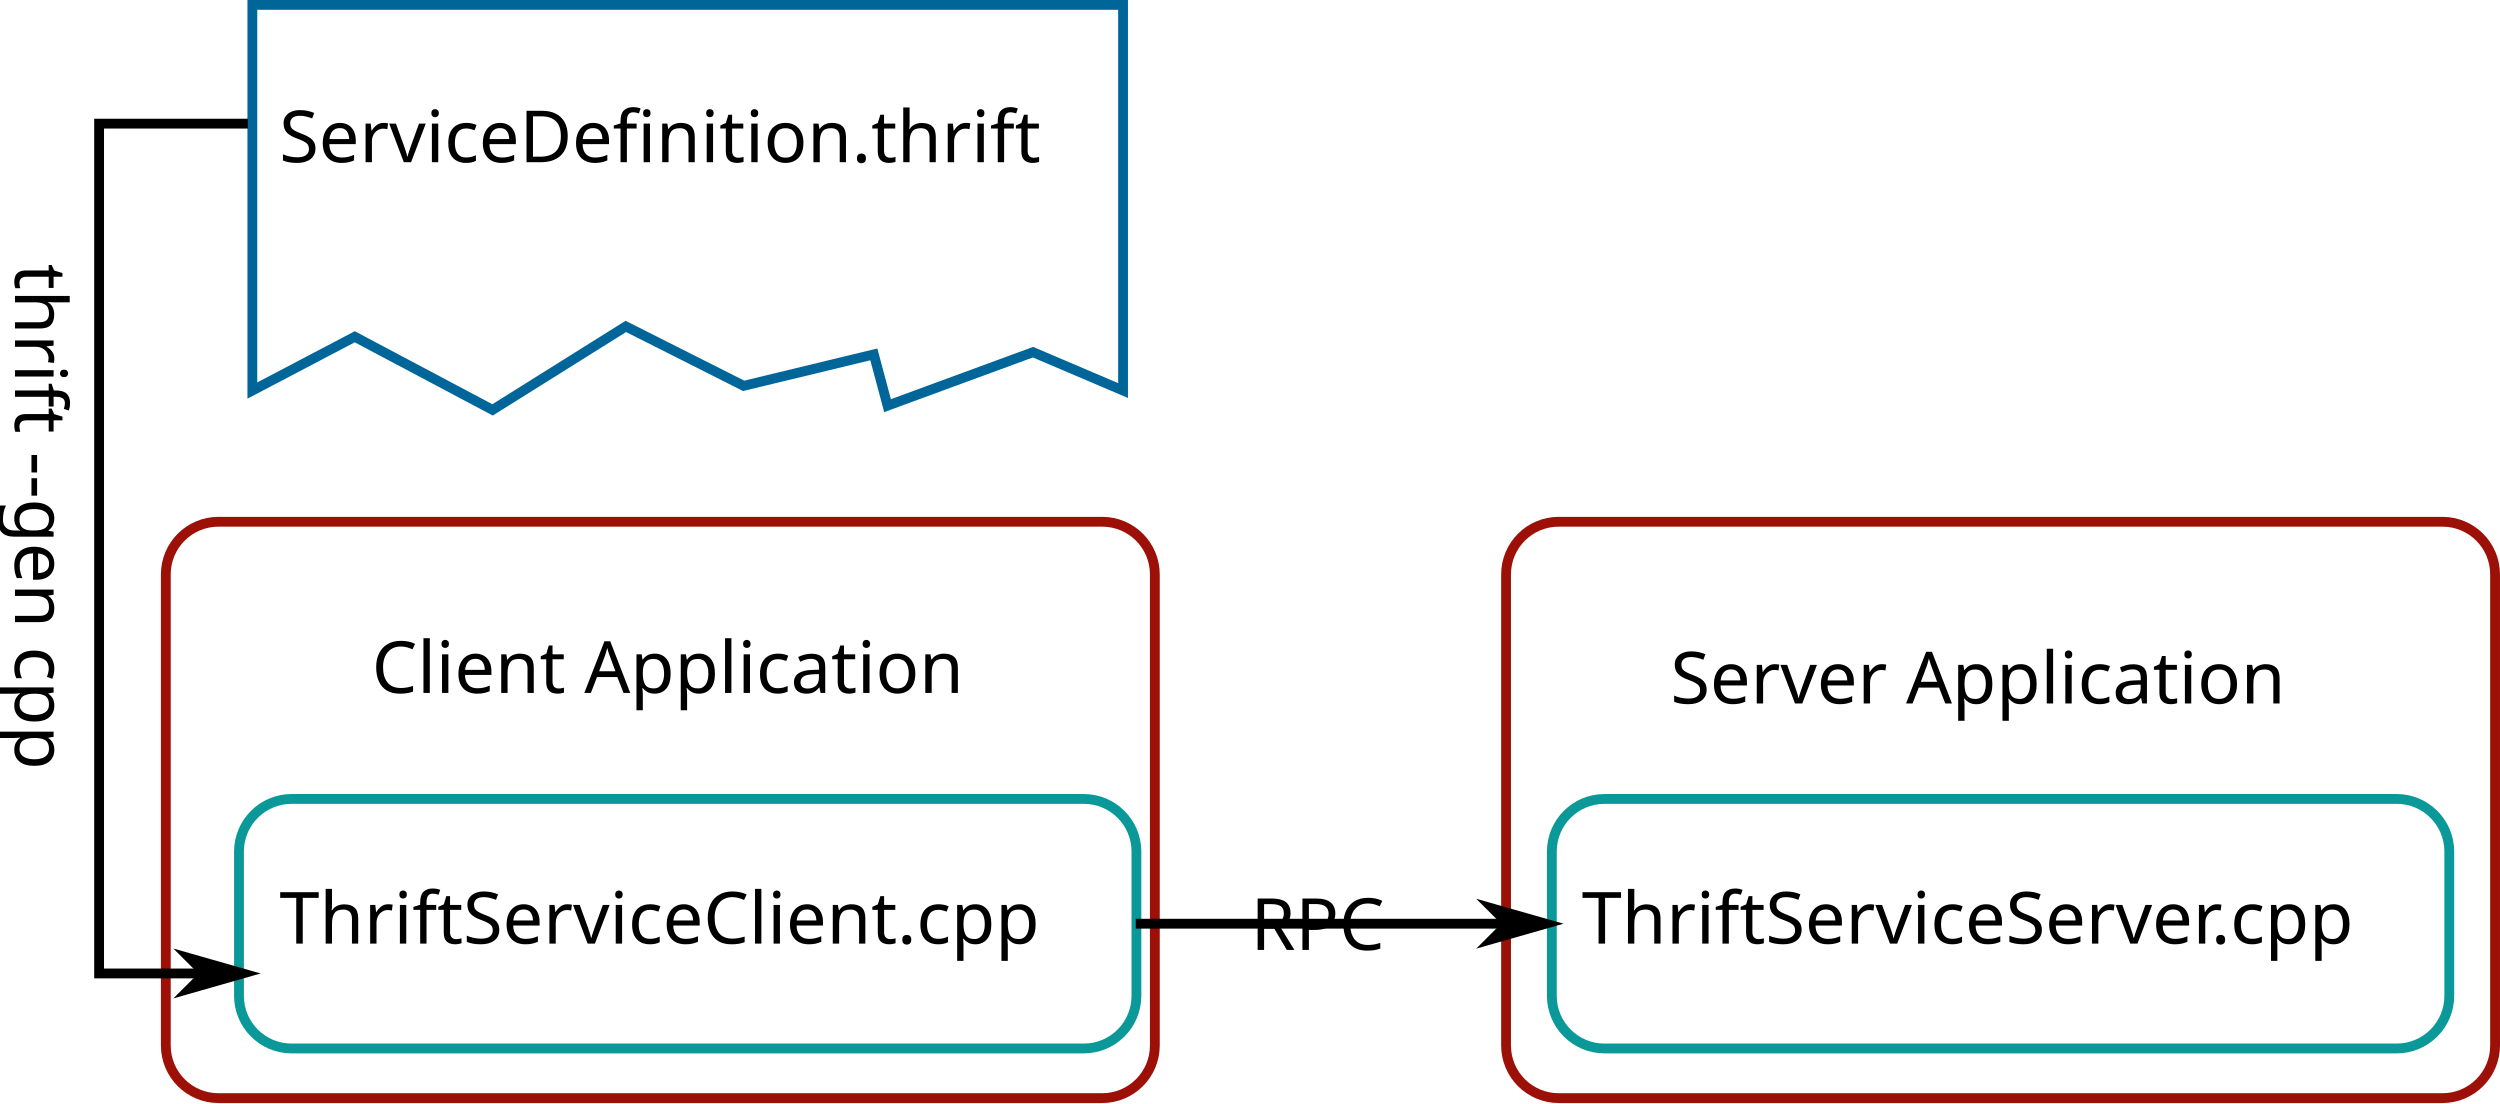
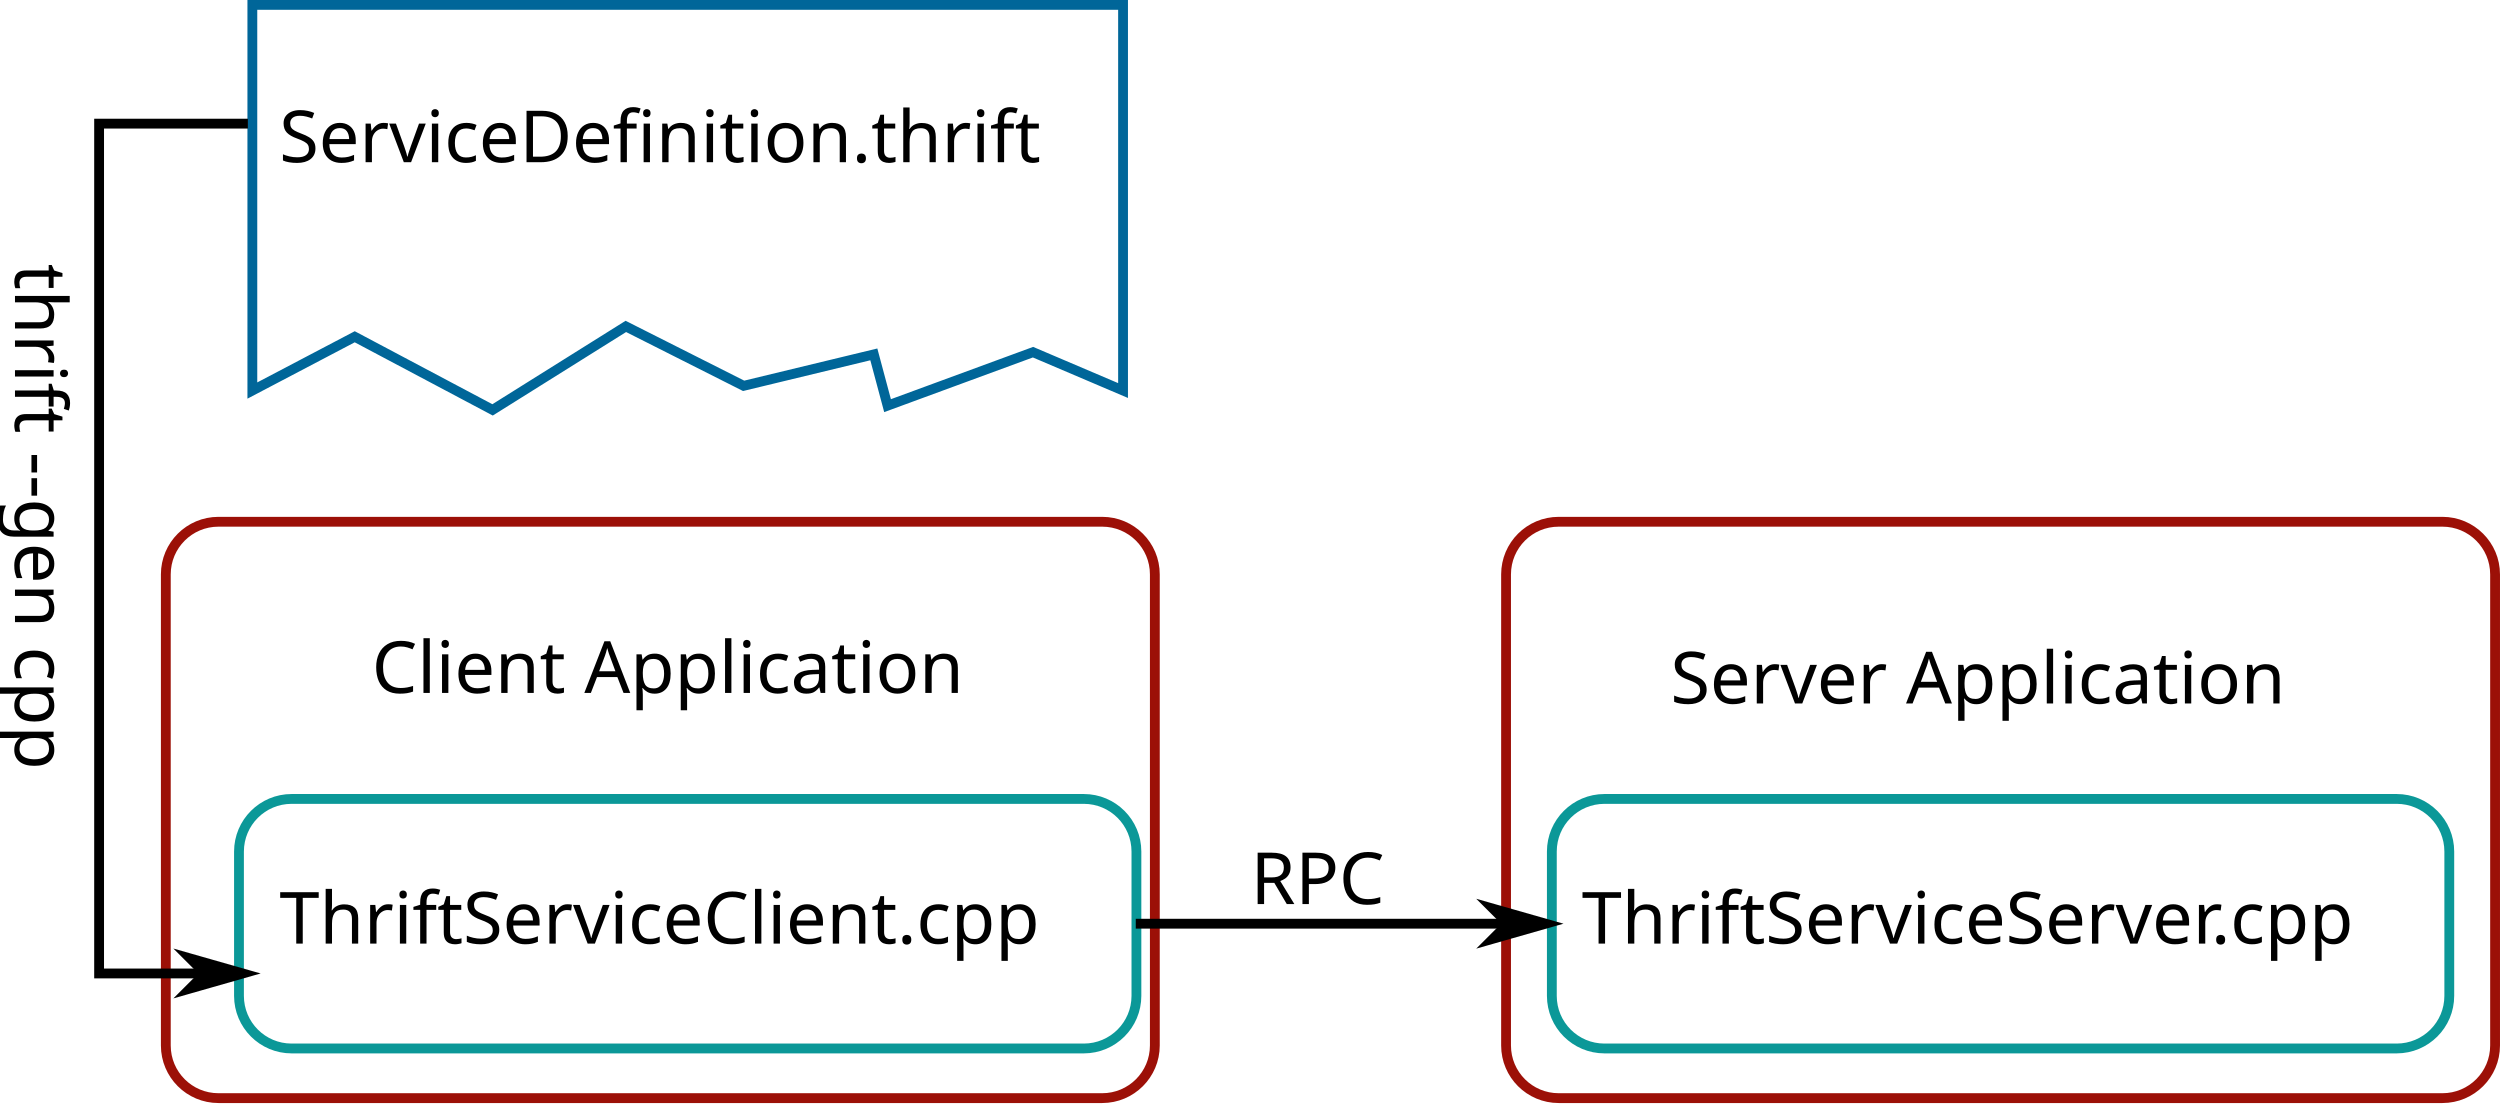
<svg xmlns="http://www.w3.org/2000/svg" width="763.711" height="336.969" id="svg2" version="1.1">
  <defs id="defs4">
    <clipPath clipPathUnits="userSpaceOnUse" id="clipPath3154">
      <path d="M 0,0 780,0 780,540 0,540 0,0 z" clip-rule="evenodd" id="path3156" />
    </clipPath>
    <clipPath clipPathUnits="userSpaceOnUse" id="clipPath3240">
      <path d="m 390,74 0,0 0,393.1 0,0 0,-393.1 z" id="path3242" />
    </clipPath>
    <path id="path3829-4" d="M -285.519,297.044 -118.364,61.043" style="fill:none;stroke:#000000;stroke-width:3;stroke-linecap:butt;stroke-linejoin:miter;stroke-miterlimit:4;stroke-opacity:1;stroke-dasharray:none;marker-start:url(#Arrow1Mstart);marker-end:none" />
    <marker style="overflow:visible" id="Arrow1Mend" refX="0" refY="0" orient="auto">
      <path transform="matrix(-0.4,0,0,-0.4,-4,0)" style="fill-rule:evenodd;stroke:#000000;stroke-width:1pt" d="M 0,0 5,-5 -12.5,0 5,5 0,0 z" id="path3922" />
    </marker>
    <marker style="overflow:visible" id="Arrow1Mstart" refX="0" refY="0" orient="auto">
      <path transform="matrix(0.4,0,0,0.4,4,0)" style="fill-rule:evenodd;stroke:#000000;stroke-width:1pt" d="M 0,0 5,-5 -12.5,0 5,5 0,0 z" id="path3919" />
    </marker>
  </defs>
  <g id="layer1" transform="translate(36.33558,-13.53125)">
    <text xml:space="preserve" style="font-size:24px;font-style:normal;font-variant:normal;font-weight:normal;font-stretch:normal;text-align:start;line-height:125%;letter-spacing:0px;word-spacing:0px;writing-mode:lr-tb;text-anchor:start;fill:#000000;fill-opacity:1;stroke:none;font-family:Sans;-inkscape-font-specification:Sans" x="-96.748" y="-245.277" id="text3122">
      <tspan id="tspan3124" x="-96.748" y="-245.277" />
    </text>
    <text xml:space="preserve" style="font-size:22px;font-style:normal;font-variant:normal;font-weight:normal;font-stretch:normal;text-align:justify;line-height:100%;letter-spacing:0px;word-spacing:0px;writing-mode:lr-tb;text-anchor:start;fill:#000000;fill-opacity:1;stroke:none;font-family:Sans;-inkscape-font-specification:Sans" x="48.981" y="63.089" id="text3067">
      <tspan id="tspan3069" x="48.981" y="63.089">ServiceDefinition.thrift</tspan>
    </text>
    <path style="fill:none;stroke:#006699;stroke-width:3;stroke-miterlimit:4;stroke-opacity:1;stroke-dasharray:none;stroke-dashoffset:0" d="m 40.753,15.031 265.986,0 0,117.805 -27.508,-11.72 -44.435,16.337 -4.192,-15.664 -39.768,9.608 -35.989,-18.153 -40.708,25.5 -42.106,-22.337 -31.279,16.429 z" id="rect3138-61" />
    <text xml:space="preserve" style="font-size:22px;font-style:normal;font-variant:normal;font-weight:normal;font-stretch:normal;text-align:justify;line-height:100%;letter-spacing:0px;word-spacing:0px;writing-mode:lr-tb;text-anchor:start;fill:#000000;fill-opacity:1;stroke:none;font-family:Sans;-inkscape-font-specification:Sans" x="473.964" y="228.44" id="text3059">
      <tspan id="tspan3061" x="473.964" y="228.44">Server Application</tspan>
    </text>
    <text xml:space="preserve" style="font-size:22px;font-style:normal;font-variant:normal;font-weight:normal;font-stretch:normal;text-align:justify;line-height:100%;letter-spacing:0px;word-spacing:0px;writing-mode:lr-tb;text-anchor:start;fill:#000000;fill-opacity:1;stroke:none;font-family:Sans;-inkscape-font-specification:Sans" x="446.878" y="301.778" id="text3063">
      <tspan id="tspan3065" x="446.878" y="301.778">ThriftServiceServer.cpp</tspan>
    </text>
    <rect style="fill:none;stroke:#0b9898;stroke-width:3;stroke-miterlimit:4;stroke-opacity:1;stroke-dasharray:none;stroke-dashoffset:0" id="rect3138-5-7" width="274.155" height="76.233" x="437.729" y="257.592" ry="16.077" />
    <text xml:space="preserve" style="font-size:22px;font-style:normal;font-variant:normal;font-weight:normal;font-stretch:normal;text-align:justify;line-height:100%;letter-spacing:0px;word-spacing:0px;writing-mode:lr-tb;text-anchor:start;fill:#000000;fill-opacity:1;stroke:none;font-family:Sans;-inkscape-font-specification:Sans" x="77.244" y="225.219" id="text3051">
      <tspan id="tspan3053" x="77.244" y="225.219">Client Application</tspan>
    </text>
    <text xml:space="preserve" style="font-size:22px;font-style:normal;font-variant:normal;font-weight:normal;font-stretch:normal;text-align:justify;line-height:100%;letter-spacing:0px;word-spacing:0px;writing-mode:lr-tb;text-anchor:start;fill:#000000;fill-opacity:1;stroke:none;font-family:Sans;-inkscape-font-specification:Sans" x="49.04" y="301.778" id="text3055">
      <tspan id="tspan3057" x="49.04" y="301.778">ThriftServiceClient.cpp</tspan>
    </text>
    <rect style="fill:none;stroke:#9c1007;stroke-width:3;stroke-miterlimit:4;stroke-opacity:1;stroke-dasharray:none;stroke-dashoffset:0" id="rect3138-6-8" width="302.13" height="176.072" x="14.319" y="172.919" ry="16.077" />
    <rect style="fill:none;stroke:#0b9898;stroke-width:3;stroke-miterlimit:4;stroke-opacity:1;stroke-dasharray:none;stroke-dashoffset:0" id="rect3138-5-7-2" width="274.155" height="76.233" x="36.669" y="257.592" ry="16.077" />
    <path style="fill:none;stroke:#000000;stroke-width:3;stroke-linecap:butt;stroke-linejoin:miter;stroke-miterlimit:4;stroke-opacity:1;stroke-dasharray:none;marker-end:url(#Arrow1Mend)" d="m 39.396,51.301 -45.457,0 0,259.609 43.437,0" id="path3965" />
    <text xml:space="preserve" style="font-size:22px;font-style:normal;font-variant:normal;font-weight:normal;font-stretch:normal;text-align:justify;line-height:100%;letter-spacing:0px;word-spacing:0px;writing-mode:lr-tb;text-anchor:start;fill:#000000;fill-opacity:1;stroke:none;font-family:Sans;-inkscape-font-specification:Sans" x="94.126" y="31.759" id="text5255" transform="matrix(0,1,-1,0,0,0)">
      <tspan id="tspan5257" x="94.126" y="31.759">thrift --gen cpp </tspan>
    </text>
-     <text xml:space="preserve" style="font-size:22px;font-style:normal;font-variant:normal;font-weight:normal;font-stretch:normal;text-align:justify;line-height:100%;letter-spacing:0px;word-spacing:0px;writing-mode:lr-tb;text-anchor:start;fill:#000000;fill-opacity:1;stroke:none;font-family:Sans;-inkscape-font-specification:Sans" x="345.714" y="303.717" id="text5461">
-       <tspan id="tspan5463" x="345.714" y="303.717">RPC</tspan>
+     <text xml:space="preserve" style="font-size:22px;font-style:normal;font-variant:normal;font-weight:normal;font-stretch:normal;text-align:justify;line-height:100%;letter-spacing:0px;word-spacing:0px;writing-mode:lr-tb;text-anchor:start;fill:#000000;fill-opacity:1;stroke:none;font-family:Sans;-inkscape-font-specification:Sans" x="345.714" y="289.717" id="text5461">
+       <tspan id="tspan5463" x="345.714" y="289.717">RPC</tspan>
    </text>
    <rect style="fill:none;stroke:#9c1007;stroke-width:3;stroke-miterlimit:4;stroke-opacity:1;stroke-dasharray:none;stroke-dashoffset:0" id="rect3138-6-8-8" width="302.13" height="176.072" x="423.742" y="172.919" ry="16.077" />
    <path style="fill:none;stroke:#000000;stroke-width:3;stroke-linecap:butt;stroke-linejoin:miter;stroke-miterlimit:4;stroke-opacity:1;stroke-dasharray:none;marker-end:url(#Arrow1Mend)" d="m 310.622,295.708 124.754,0" id="path5275" />
  </g>
</svg>
